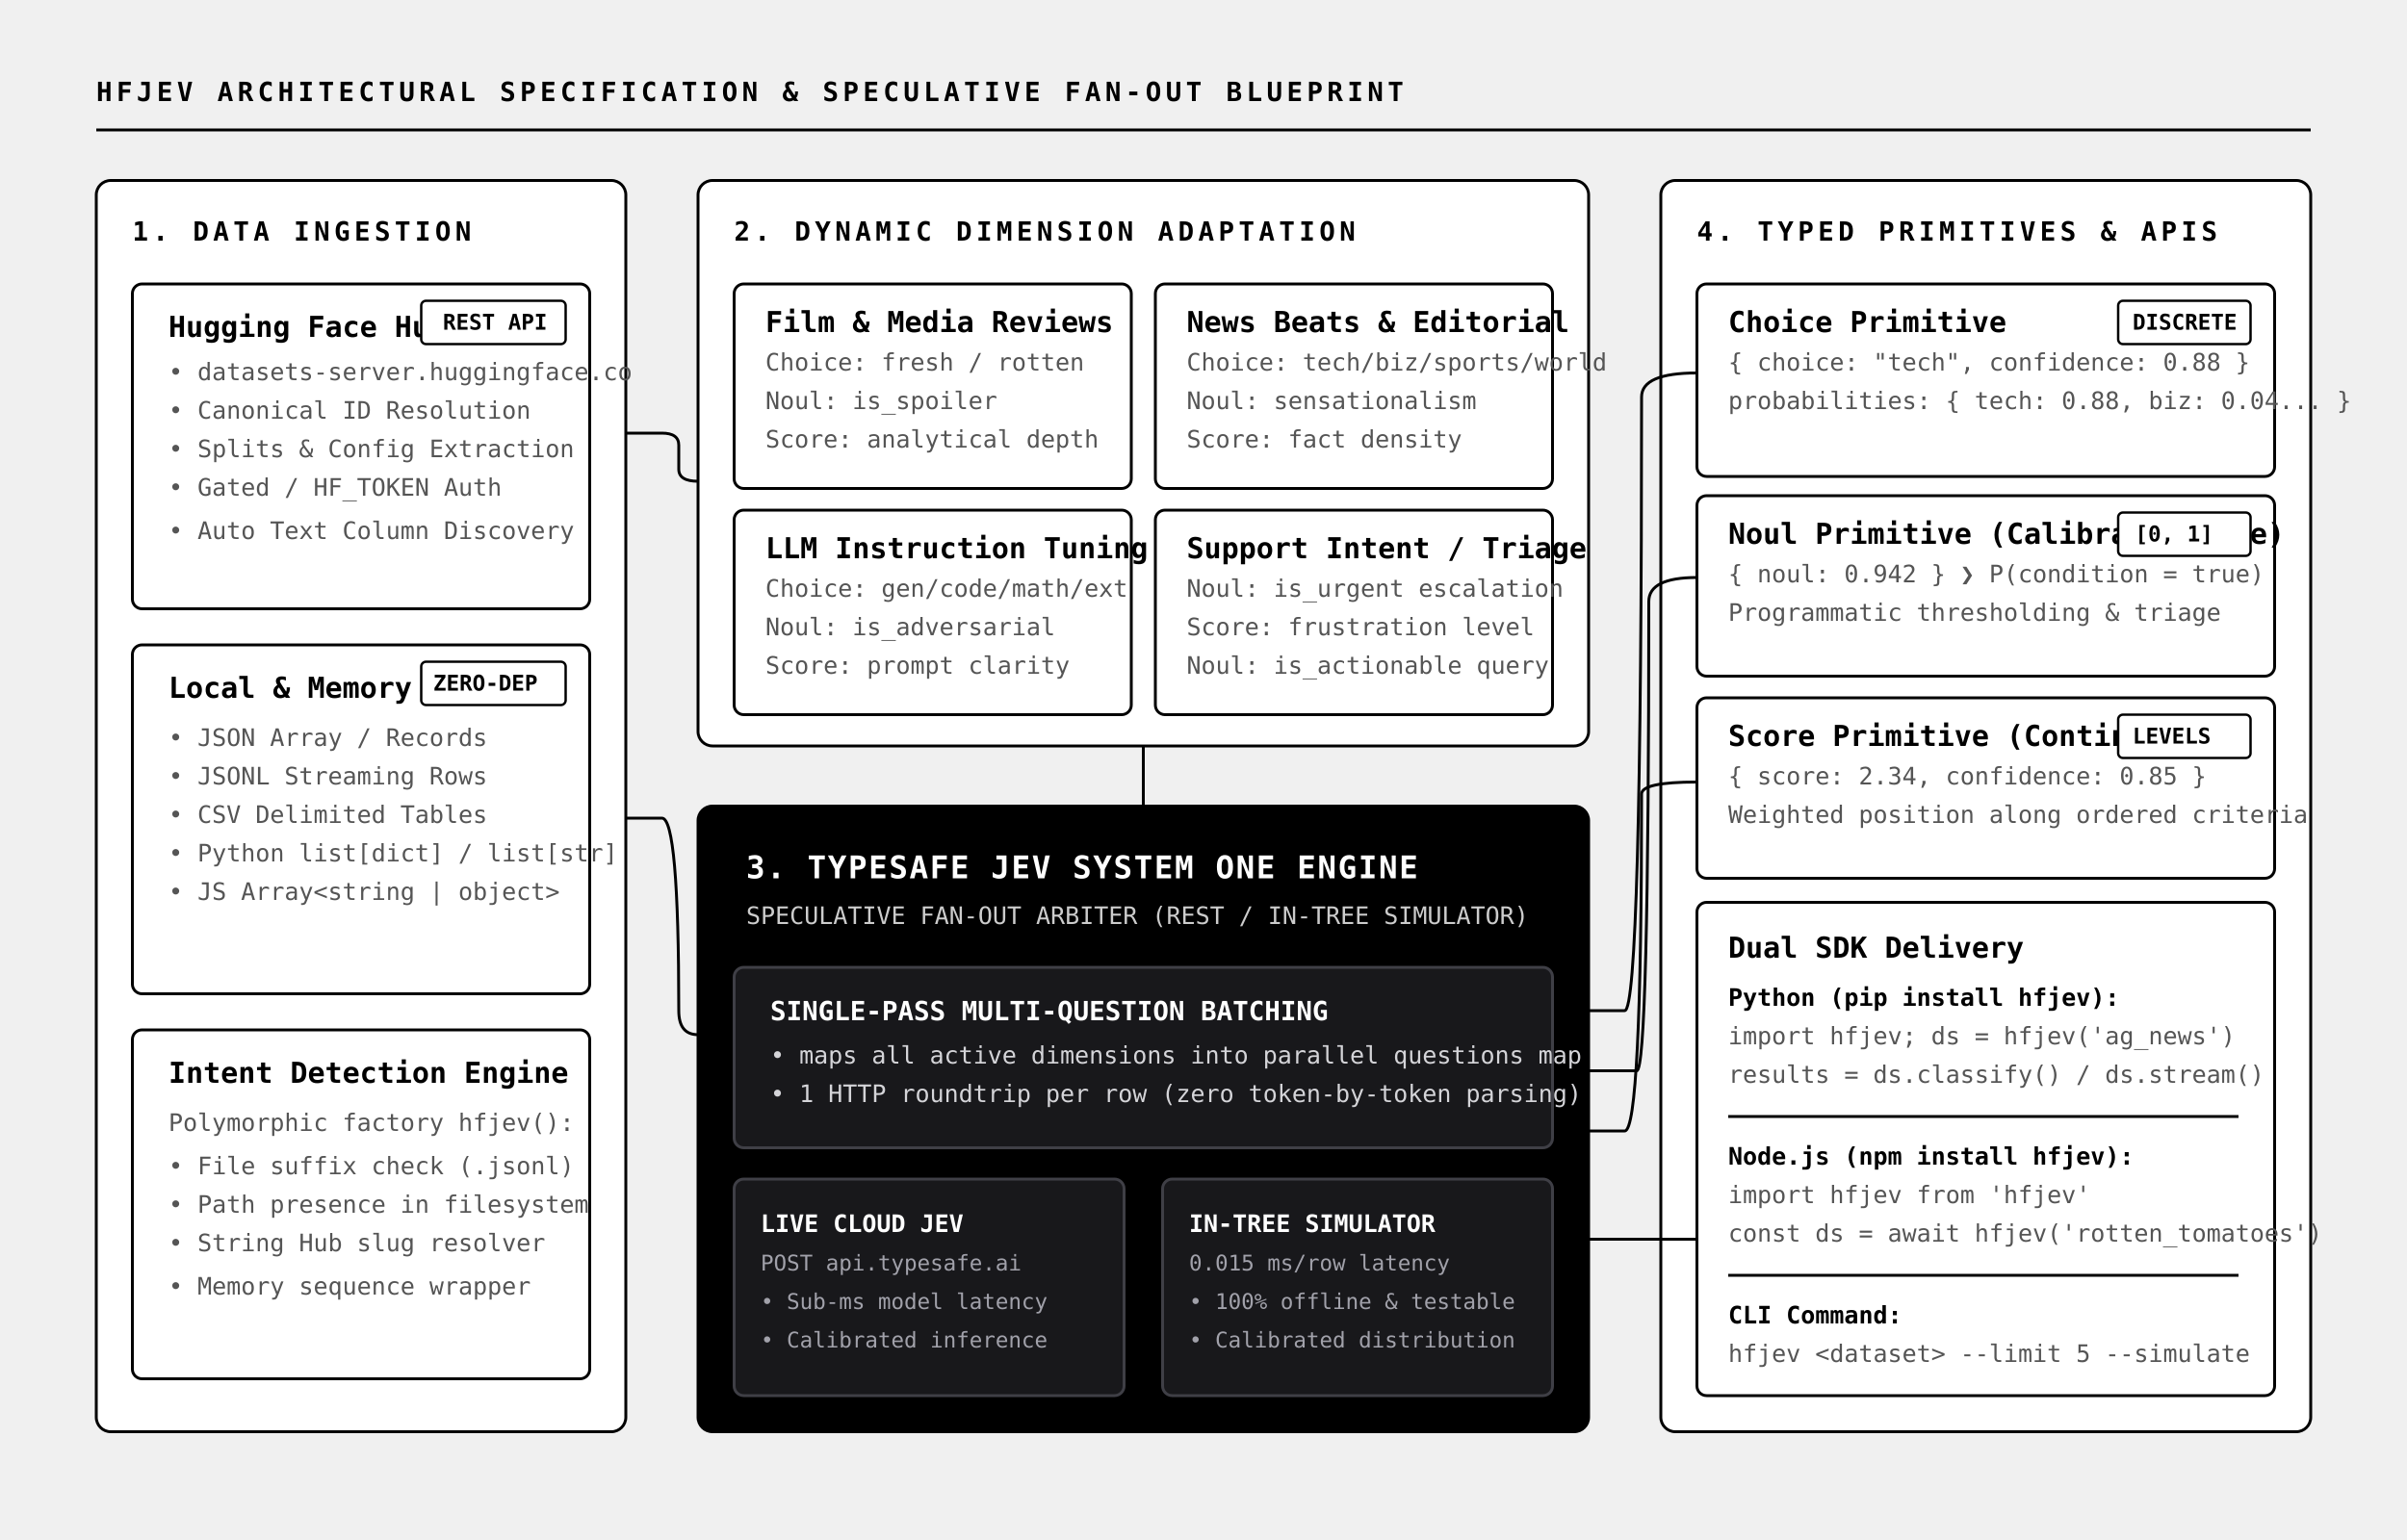
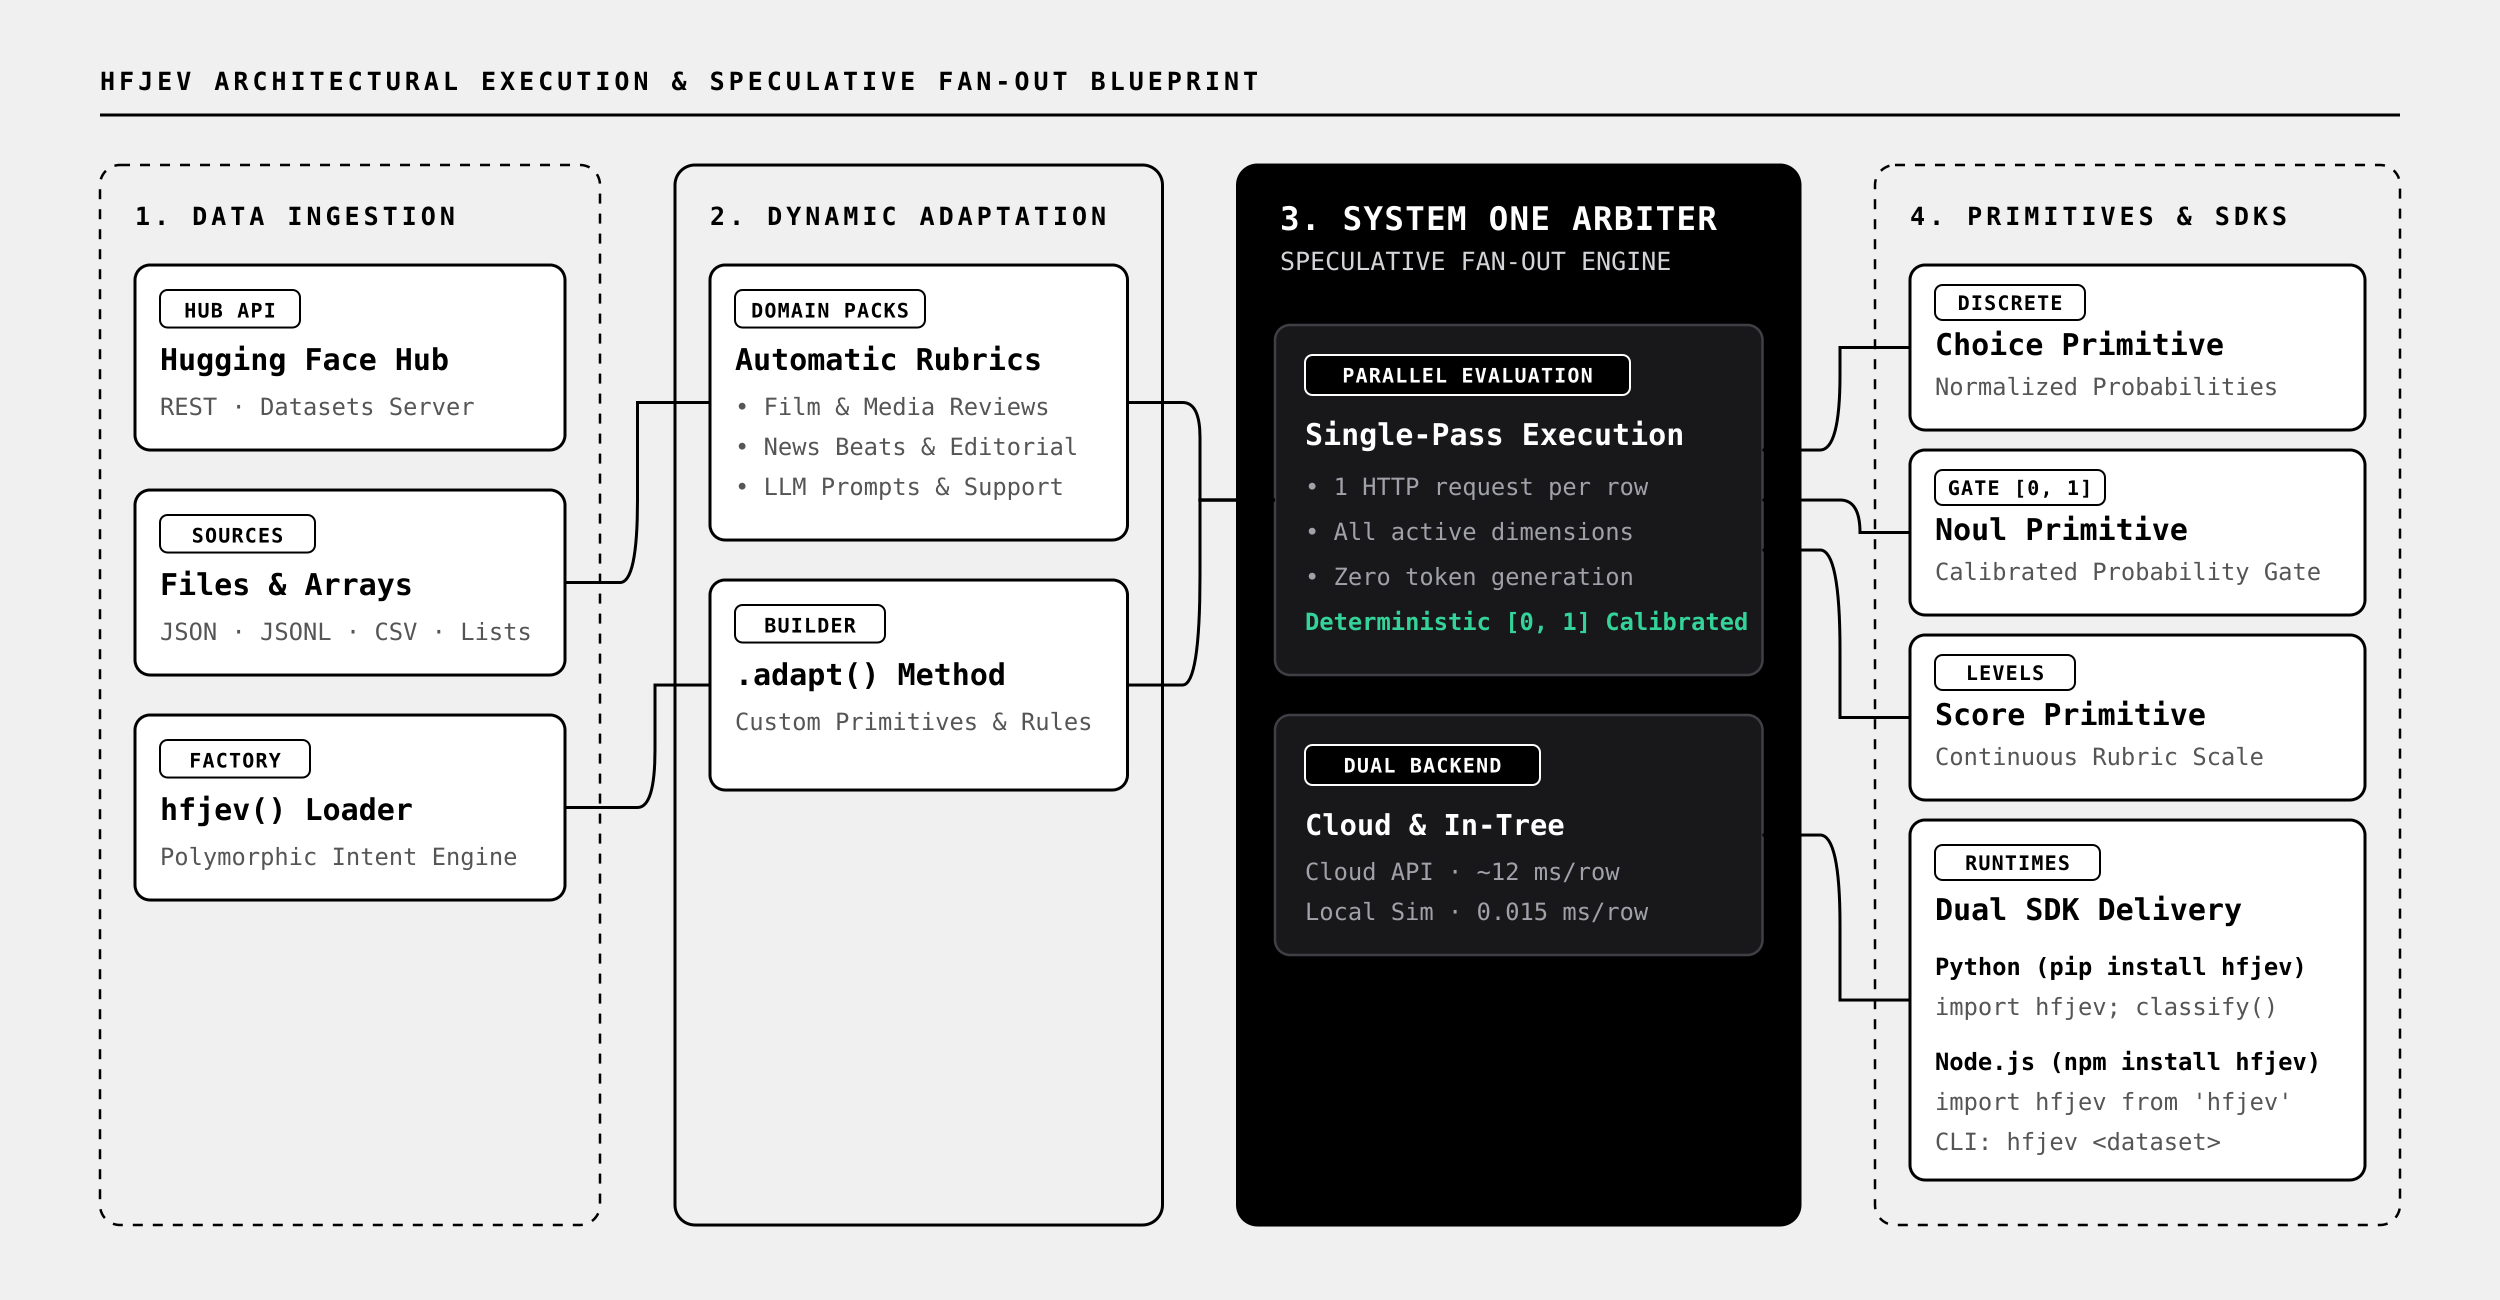
- <svg xmlns="http://www.w3.org/2000/svg" viewBox="0 0 1000 640" width="1000" height="640" style="background:#ffffff; font-family:'Geist Mono', 'SF Mono', Monaco, monospace;">
+ <svg xmlns="http://www.w3.org/2000/svg" viewBox="0 0 1000 520" width="1000" height="520" style="background:#ffffff; font-family:'Geist Mono', 'SF Mono', Monaco, monospace;">
  <defs>
    <style>
-       .hdr { font-size: 11px; font-weight: 700; letter-spacing: 0.16em; fill: #000000; text-transform: uppercase; }
+       .hdr { font-size: 10px; font-weight: 700; letter-spacing: 0.16em; fill: #000000; text-transform: uppercase; }
      .lbl { font-size: 12px; font-weight: 600; fill: #000000; }
-       .sub { font-size: 10px; fill: #555555; }
-       .wht-lbl { font-size: 13px; font-weight: 700; fill: #ffffff; letter-spacing: 0.05em; }
-       .wht-sub { font-size: 10px; fill: #cccccc; }
-       .tag { font-size: 9px; font-weight: 600; fill: #000000; }
+       .sub { font-size: 9.5px; fill: #555555; }
+       .wht-lbl { font-size: 13px; font-weight: 700; fill: #ffffff; letter-spacing: 0.04em; }
+       .wht-sub { font-size: 10px; fill: #d4d4d8; }
+       .tag { font-size: 8px; font-weight: 700; fill: #000000; letter-spacing: 0.06em; }
+       .wht-tag { font-size: 8px; font-weight: 700; fill: #ffffff; letter-spacing: 0.06em; }
      .stroke-base { stroke: #000000; stroke-width: 1.2px; fill: none; }
-       .stroke-dashed { stroke: #000000; stroke-width: 1.2px; stroke-dasharray: 4,4; fill: none; }
+       .stroke-dashed { stroke: #000000; stroke-width: 1px; stroke-dasharray: 4,4; fill: none; }
      .card-white { fill: #ffffff; stroke: #000000; stroke-width: 1.2px; }
      .card-black { fill: #000000; stroke: #000000; stroke-width: 1.2px; }
-       .badge { fill: #ffffff; stroke: #000000; stroke-width: 1px; }
+       .badge { fill: #ffffff; stroke: #000000; stroke-width: 0.8px; }
+       .badge-black { fill: #000000; stroke: #ffffff; stroke-width: 0.8px; }
    </style>
  </defs>
-   <text x="40" y="42" class="hdr">HFJEV ARCHITECTURAL SPECIFICATION &amp; SPECULATIVE FAN-OUT BLUEPRINT</text>
-   <line x1="40" y1="54" x2="960" y2="54" class="stroke-base" />
-   <rect x="40" y="75" width="220" height="520" rx="6" class="card-white" />
-   <text x="55" y="100" class="hdr">1. DATA INGESTION</text>
-   <rect x="55" y="118" width="190" height="135" rx="4" class="card-white" />
-   <text x="70" y="140" class="lbl">Hugging Face Hub API</text>
-   <text x="70" y="158" class="sub">• datasets-server.huggingface.co</text>
-   <text x="70" y="174" class="sub">• Canonical ID Resolution</text>
-   <text x="70" y="190" class="sub">• Splits &amp; Config Extraction</text>
-   <text x="70" y="206" class="sub">• Gated / HF_TOKEN Auth</text>
-   <text x="70" y="224" class="sub">• Auto Text Column Discovery</text>
-   <rect x="175" y="125" width="60" height="18" rx="2" class="badge" />
-   <text x="184" y="137" class="tag">REST API</text>
-   <rect x="55" y="268" width="190" height="145" rx="4" class="card-white" />
-   <text x="70" y="290" class="lbl">Local &amp; Memory Inputs</text>
-   <text x="70" y="310" class="sub">• JSON Array / Records</text>
-   <text x="70" y="326" class="sub">• JSONL Streaming Rows</text>
-   <text x="70" y="342" class="sub">• CSV Delimited Tables</text>
-   <text x="70" y="358" class="sub">• Python list[dict] / list[str]</text>
-   <text x="70" y="374" class="sub">• JS Array&lt;string | object&gt;</text>
-   <rect x="175" y="275" width="60" height="18" rx="2" class="badge" />
-   <text x="180" y="287" class="tag">ZERO-DEP</text>
-   <rect x="55" y="428" width="190" height="145" rx="4" class="card-white" />
-   <text x="70" y="450" class="lbl">Intent Detection Engine</text>
-   <text x="70" y="470" class="sub">Polymorphic factory hfjev():</text>
-   <text x="70" y="488" class="sub">• File suffix check (.jsonl)</text>
-   <text x="70" y="504" class="sub">• Path presence in filesystem</text>
-   <text x="70" y="520" class="sub">• String Hub slug resolver</text>
-   <text x="70" y="538" class="sub">• Memory sequence wrapper</text>
-   <rect x="290" y="75" width="370" height="235" rx="6" class="card-white" />
-   <text x="305" y="100" class="hdr">2. DYNAMIC DIMENSION ADAPTATION</text>
-   <rect x="305" y="118" width="165" height="85" rx="4" class="card-white" />
-   <text x="318" y="138" class="lbl">Film &amp; Media Reviews</text>
-   <text x="318" y="154" class="sub">Choice: fresh / rotten</text>
-   <text x="318" y="170" class="sub">Noul: is_spoiler</text>
-   <text x="318" y="186" class="sub">Score: analytical depth</text>
-   <rect x="480" y="118" width="165" height="85" rx="4" class="card-white" />
-   <text x="493" y="138" class="lbl">News Beats &amp; Editorial</text>
-   <text x="493" y="154" class="sub">Choice: tech/biz/sports/world</text>
-   <text x="493" y="170" class="sub">Noul: sensationalism</text>
-   <text x="493" y="186" class="sub">Score: fact density</text>
-   <rect x="305" y="212" width="165" height="85" rx="4" class="card-white" />
-   <text x="318" y="232" class="lbl">LLM Instruction Tuning</text>
-   <text x="318" y="248" class="sub">Choice: gen/code/math/ext</text>
-   <text x="318" y="264" class="sub">Noul: is_adversarial</text>
-   <text x="318" y="280" class="sub">Score: prompt clarity</text>
-   <rect x="480" y="212" width="165" height="85" rx="4" class="card-white" />
-   <text x="493" y="232" class="lbl">Support Intent / Triage</text>
-   <text x="493" y="248" class="sub">Noul: is_urgent escalation</text>
-   <text x="493" y="264" class="sub">Score: frustration level</text>
-   <text x="493" y="280" class="sub">Noul: is_actionable query</text>
-   <rect x="290" y="335" width="370" height="260" rx="6" class="card-black" />
-   <text x="310" y="365" class="wht-lbl">3. TYPESAFE JEV SYSTEM ONE ENGINE</text>
-   <text x="310" y="384" class="wht-sub">SPECULATIVE FAN-OUT ARBITER (REST / IN-TREE SIMULATOR)</text>
-   <rect x="305" y="402" width="340" height="75" rx="4" fill="#18181b" stroke="#3f3f46" stroke-width="1.2" />
-   <text x="320" y="424" fill="#ffffff" font-size="11px" font-weight="700">SINGLE-PASS MULTI-QUESTION BATCHING</text>
-   <text x="320" y="442" fill="#d4d4d8" font-size="10px">• maps all active dimensions into parallel questions map</text>
-   <text x="320" y="458" fill="#d4d4d8" font-size="10px">• 1 HTTP roundtrip per row (zero token-by-token parsing)</text>
-   <rect x="305" y="490" width="162" height="90" rx="4" fill="#18181b" stroke="#3f3f46" stroke-width="1.2" />
-   <text x="316" y="512" fill="#ffffff" font-size="10px" font-weight="700">LIVE CLOUD JEV</text>
-   <text x="316" y="528" fill="#a1a1aa" font-size="9px">POST api.typesafe.ai</text>
-   <text x="316" y="544" fill="#a1a1aa" font-size="9px">• Sub-ms model latency</text>
-   <text x="316" y="560" fill="#a1a1aa" font-size="9px">• Calibrated inference</text>
-   <rect x="483" y="490" width="162" height="90" rx="4" fill="#18181b" stroke="#3f3f46" stroke-width="1.2" />
-   <text x="494" y="512" fill="#ffffff" font-size="10px" font-weight="700">IN-TREE SIMULATOR</text>
-   <text x="494" y="528" fill="#a1a1aa" font-size="9px">0.015 ms/row latency</text>
-   <text x="494" y="544" fill="#a1a1aa" font-size="9px">• 100% offline &amp; testable</text>
-   <text x="494" y="560" fill="#a1a1aa" font-size="9px">• Calibrated distribution</text>
-   <rect x="690" y="75" width="270" height="520" rx="6" class="card-white" />
-   <text x="705" y="100" class="hdr">4. TYPED PRIMITIVES &amp; APIS</text>
-   <rect x="705" y="118" width="240" height="80" rx="4" class="card-white" />
-   <text x="718" y="138" class="lbl">Choice Primitive</text>
-   <text x="718" y="154" class="sub">{ choice: "tech", confidence: 0.88 }</text>
-   <text x="718" y="170" class="sub">probabilities: { tech: 0.88, biz: 0.04... }</text>
-   <rect x="880" y="125" width="55" height="18" rx="2" class="badge" />
-   <text x="886" y="137" class="tag">DISCRETE</text>
-   <rect x="705" y="206" width="240" height="75" rx="4" class="card-white" />
-   <text x="718" y="226" class="lbl">Noul Primitive (Calibrated Gate)</text>
-   <text x="718" y="242" class="sub">{ noul: 0.942 } ❯ P(condition = true)</text>
-   <text x="718" y="258" class="sub">Programmatic thresholding &amp; triage</text>
-   <rect x="880" y="213" width="55" height="18" rx="2" class="badge" />
-   <text x="887" y="225" class="tag">[0, 1]</text>
-   <rect x="705" y="290" width="240" height="75" rx="4" class="card-white" />
-   <text x="718" y="310" class="lbl">Score Primitive (Continuous)</text>
-   <text x="718" y="326" class="sub">{ score: 2.34, confidence: 0.85 }</text>
-   <text x="718" y="342" class="sub">Weighted position along ordered criteria</text>
-   <rect x="880" y="297" width="55" height="18" rx="2" class="badge" />
-   <text x="886" y="309" class="tag">LEVELS</text>
-   <rect x="705" y="375" width="240" height="205" rx="4" class="card-white" />
-   <text x="718" y="398" class="lbl">Dual SDK Delivery</text>
-   <text x="718" y="418" class="sub" style="font-weight:600; fill:#000;">Python (pip install hfjev):</text>
-   <text x="718" y="434" class="sub">import hfjev; ds = hfjev('ag_news')</text>
-   <text x="718" y="450" class="sub">results = ds.classify() / ds.stream()</text>
-   <line x1="718" y1="464" x2="930" y2="464" class="stroke-base" />
-   <text x="718" y="484" class="sub" style="font-weight:600; fill:#000;">Node.js (npm install hfjev):</text>
-   <text x="718" y="500" class="sub">import hfjev from 'hfjev'</text>
-   <text x="718" y="516" class="sub">const ds = await hfjev('rotten_tomatoes')</text>
-   <line x1="718" y1="530" x2="930" y2="530" class="stroke-base" />
-   <text x="718" y="550" class="sub" style="font-weight:600; fill:#000;">CLI Command:</text>
-   <text x="718" y="566" class="sub">hfjev &lt;dataset&gt; --limit 5 --simulate</text>
-   <path d="M 260 180 L 275 180 Q 282 180 282 185 L 282 195 Q 282 200 290 200" class="stroke-base" />
-   <path d="M 260 340 L 275 340 Q 282 340 282 420 Q 282 430 290 430" class="stroke-base" />
-   <path d="M 475 310 L 475 335" class="stroke-base" />
-   <path d="M 660 420 L 675 420 Q 682 420 682 165 Q 682 155 705 155" class="stroke-base" />
-   <path d="M 660 445 L 680 445 Q 685 445 685 250 Q 685 240 705 240" class="stroke-base" />
-   <path d="M 660 470 L 675 470 Q 682 470 682 330 Q 682 325 705 325" class="stroke-base" />
-   <path d="M 660 515 L 705 515" class="stroke-base" />
+   <text x="40" y="36" class="hdr">HFJEV ARCHITECTURAL EXECUTION &amp; SPECULATIVE FAN-OUT BLUEPRINT</text>
+   <line x1="40" y1="46" x2="960" y2="46" class="stroke-base" />
+   <rect x="40" y="66" width="200" height="424" rx="8" class="stroke-dashed" />
+   <text x="54" y="90" class="hdr">1. DATA INGESTION</text>
+   <rect x="54" y="106" width="172" height="74" rx="6" class="card-white" />
+   <rect x="64" y="116" width="56" height="15" rx="3" class="badge" />
+   <text x="92" y="127" class="tag" text-anchor="middle">HUB API</text>
+   <text x="64" y="148" class="lbl">Hugging Face Hub</text>
+   <text x="64" y="166" class="sub">REST · Datasets Server</text>
+   <rect x="54" y="196" width="172" height="74" rx="6" class="card-white" />
+   <rect x="64" y="206" width="62" height="15" rx="3" class="badge" />
+   <text x="95" y="217" class="tag" text-anchor="middle">SOURCES</text>
+   <text x="64" y="238" class="lbl">Files &amp; Arrays</text>
+   <text x="64" y="256" class="sub">JSON · JSONL · CSV · Lists</text>
+   <rect x="54" y="286" width="172" height="74" rx="6" class="card-white" />
+   <rect x="64" y="296" width="60" height="15" rx="3" class="badge" />
+   <text x="94" y="307" class="tag" text-anchor="middle">FACTORY</text>
+   <text x="64" y="328" class="lbl">hfjev() Loader</text>
+   <text x="64" y="346" class="sub">Polymorphic Intent Engine</text>
+   <rect x="270" y="66" width="195" height="424" rx="8" class="stroke-base" />
+   <text x="284" y="90" class="hdr">2. DYNAMIC ADAPTATION</text>
+   <rect x="284" y="106" width="167" height="110" rx="6" class="card-white" />
+   <rect x="294" y="116" width="76" height="15" rx="3" class="badge" />
+   <text x="332" y="127" class="tag" text-anchor="middle">DOMAIN PACKS</text>
+   <text x="294" y="148" class="lbl">Automatic Rubrics</text>
+   <text x="294" y="166" class="sub">• Film &amp; Media Reviews</text>
+   <text x="294" y="182" class="sub">• News Beats &amp; Editorial</text>
+   <text x="294" y="198" class="sub">• LLM Prompts &amp; Support</text>
+   <rect x="284" y="232" width="167" height="84" rx="6" class="card-white" />
+   <rect x="294" y="242" width="60" height="15" rx="3" class="badge" />
+   <text x="324" y="253" class="tag" text-anchor="middle">BUILDER</text>
+   <text x="294" y="274" class="lbl">.adapt() Method</text>
+   <text x="294" y="292" class="sub">Custom Primitives &amp; Rules</text>
+   <rect x="495" y="66" width="225" height="424" rx="8" class="card-black" />
+   <text x="512" y="92" class="wht-lbl">3. SYSTEM ONE ARBITER</text>
+   <text x="512" y="108" class="wht-sub">SPECULATIVE FAN-OUT ENGINE</text>
+   <rect x="510" y="130" width="195" height="140" rx="6" fill="#18181b" stroke="#3f3f46" stroke-width="1" />
+   <rect x="522" y="142" width="130" height="16" rx="3" class="badge-black" />
+   <text x="587" y="153" class="wht-tag" text-anchor="middle">PARALLEL EVALUATION</text>
+   <text x="522" y="178" fill="#ffffff" font-size="12px" font-weight="700">Single-Pass Execution</text>
+   <text x="522" y="198" fill="#a1a1aa" font-size="9.5px">• 1 HTTP request per row</text>
+   <text x="522" y="216" fill="#a1a1aa" font-size="9.5px">• All active dimensions</text>
+   <text x="522" y="234" fill="#a1a1aa" font-size="9.5px">• Zero token generation</text>
+   <text x="522" y="252" fill="#34d399" font-size="9.5px" font-weight="600">Deterministic [0, 1] Calibrated</text>
+   <rect x="510" y="286" width="195" height="96" rx="6" fill="#18181b" stroke="#3f3f46" stroke-width="1" />
+   <rect x="522" y="298" width="94" height="16" rx="3" class="badge-black" />
+   <text x="569" y="309" class="wht-tag" text-anchor="middle">DUAL BACKEND</text>
+   <text x="522" y="334" fill="#ffffff" font-size="11.5px" font-weight="600">Cloud &amp; In-Tree</text>
+   <text x="522" y="352" fill="#a1a1aa" font-size="9.5px">Cloud API · ~12 ms/row</text>
+   <text x="522" y="368" fill="#a1a1aa" font-size="9.5px">Local Sim · 0.015 ms/row</text>
+   <rect x="750" y="66" width="210" height="424" rx="8" class="stroke-dashed" />
+   <text x="764" y="90" class="hdr">4. PRIMITIVES &amp; SDKS</text>
+   <rect x="764" y="106" width="182" height="66" rx="6" class="card-white" />
+   <rect x="774" y="114" width="60" height="14" rx="3" class="badge" />
+   <text x="804" y="124" class="tag" text-anchor="middle">DISCRETE</text>
+   <text x="774" y="142" class="lbl">Choice Primitive</text>
+   <text x="774" y="158" class="sub">Normalized Probabilities</text>
+   <rect x="764" y="180" width="182" height="66" rx="6" class="card-white" />
+   <rect x="774" y="188" width="68" height="14" rx="3" class="badge" />
+   <text x="808" y="198" class="tag" text-anchor="middle">GATE [0, 1]</text>
+   <text x="774" y="216" class="lbl">Noul Primitive</text>
+   <text x="774" y="232" class="sub">Calibrated Probability Gate</text>
+   <rect x="764" y="254" width="182" height="66" rx="6" class="card-white" />
+   <rect x="774" y="262" width="56" height="14" rx="3" class="badge" />
+   <text x="802" y="272" class="tag" text-anchor="middle">LEVELS</text>
+   <text x="774" y="290" class="lbl">Score Primitive</text>
+   <text x="774" y="306" class="sub">Continuous Rubric Scale</text>
+   <rect x="764" y="328" width="182" height="144" rx="6" class="card-white" />
+   <rect x="774" y="338" width="66" height="14" rx="3" class="badge" />
+   <text x="807" y="348" class="tag" text-anchor="middle">RUNTIMES</text>
+   <text x="774" y="368" class="lbl">Dual SDK Delivery</text>
+   <text x="774" y="390" class="sub" style="font-weight:700; fill:#000;">Python (pip install hfjev)</text>
+   <text x="774" y="406" class="sub">import hfjev; classify()</text>
+   <text x="774" y="428" class="sub" style="font-weight:700; fill:#000;">Node.js (npm install hfjev)</text>
+   <text x="774" y="444" class="sub">import hfjev from 'hfjev'</text>
+   <text x="774" y="460" class="sub">CLI: hfjev &lt;dataset&gt;</text>
+   <path d="M 226 233 L 248 233 Q 255 233 255 200 L 255 161 Q 255 161 284 161" class="stroke-base" />
+   <path d="M 226 323 L 255 323 Q 262 323 262 300 L 262 274 Q 262 274 284 274" class="stroke-base" />
+   <path d="M 451 161 L 473 161 Q 480 161 480 175 L 480 200 Q 480 200 510 200" class="stroke-base" />
+   <path d="M 451 274 L 473 274 Q 480 274 480 230 L 480 200 Q 480 200 510 200" class="stroke-base" />
+   <path d="M 705 180 L 728 180 Q 736 180 736 150 L 736 139 Q 736 139 764 139" class="stroke-base" />
+   <path d="M 705 200 L 736 200 Q 744 200 744 213 L 744 213 Q 744 213 764 213" class="stroke-base" />
+   <path d="M 705 220 L 728 220 Q 736 220 736 260 L 736 287 Q 736 287 764 287" class="stroke-base" />
+   <path d="M 705 334 L 728 334 Q 736 334 736 370 L 736 400 Q 736 400 764 400" class="stroke-base" />
</svg>
